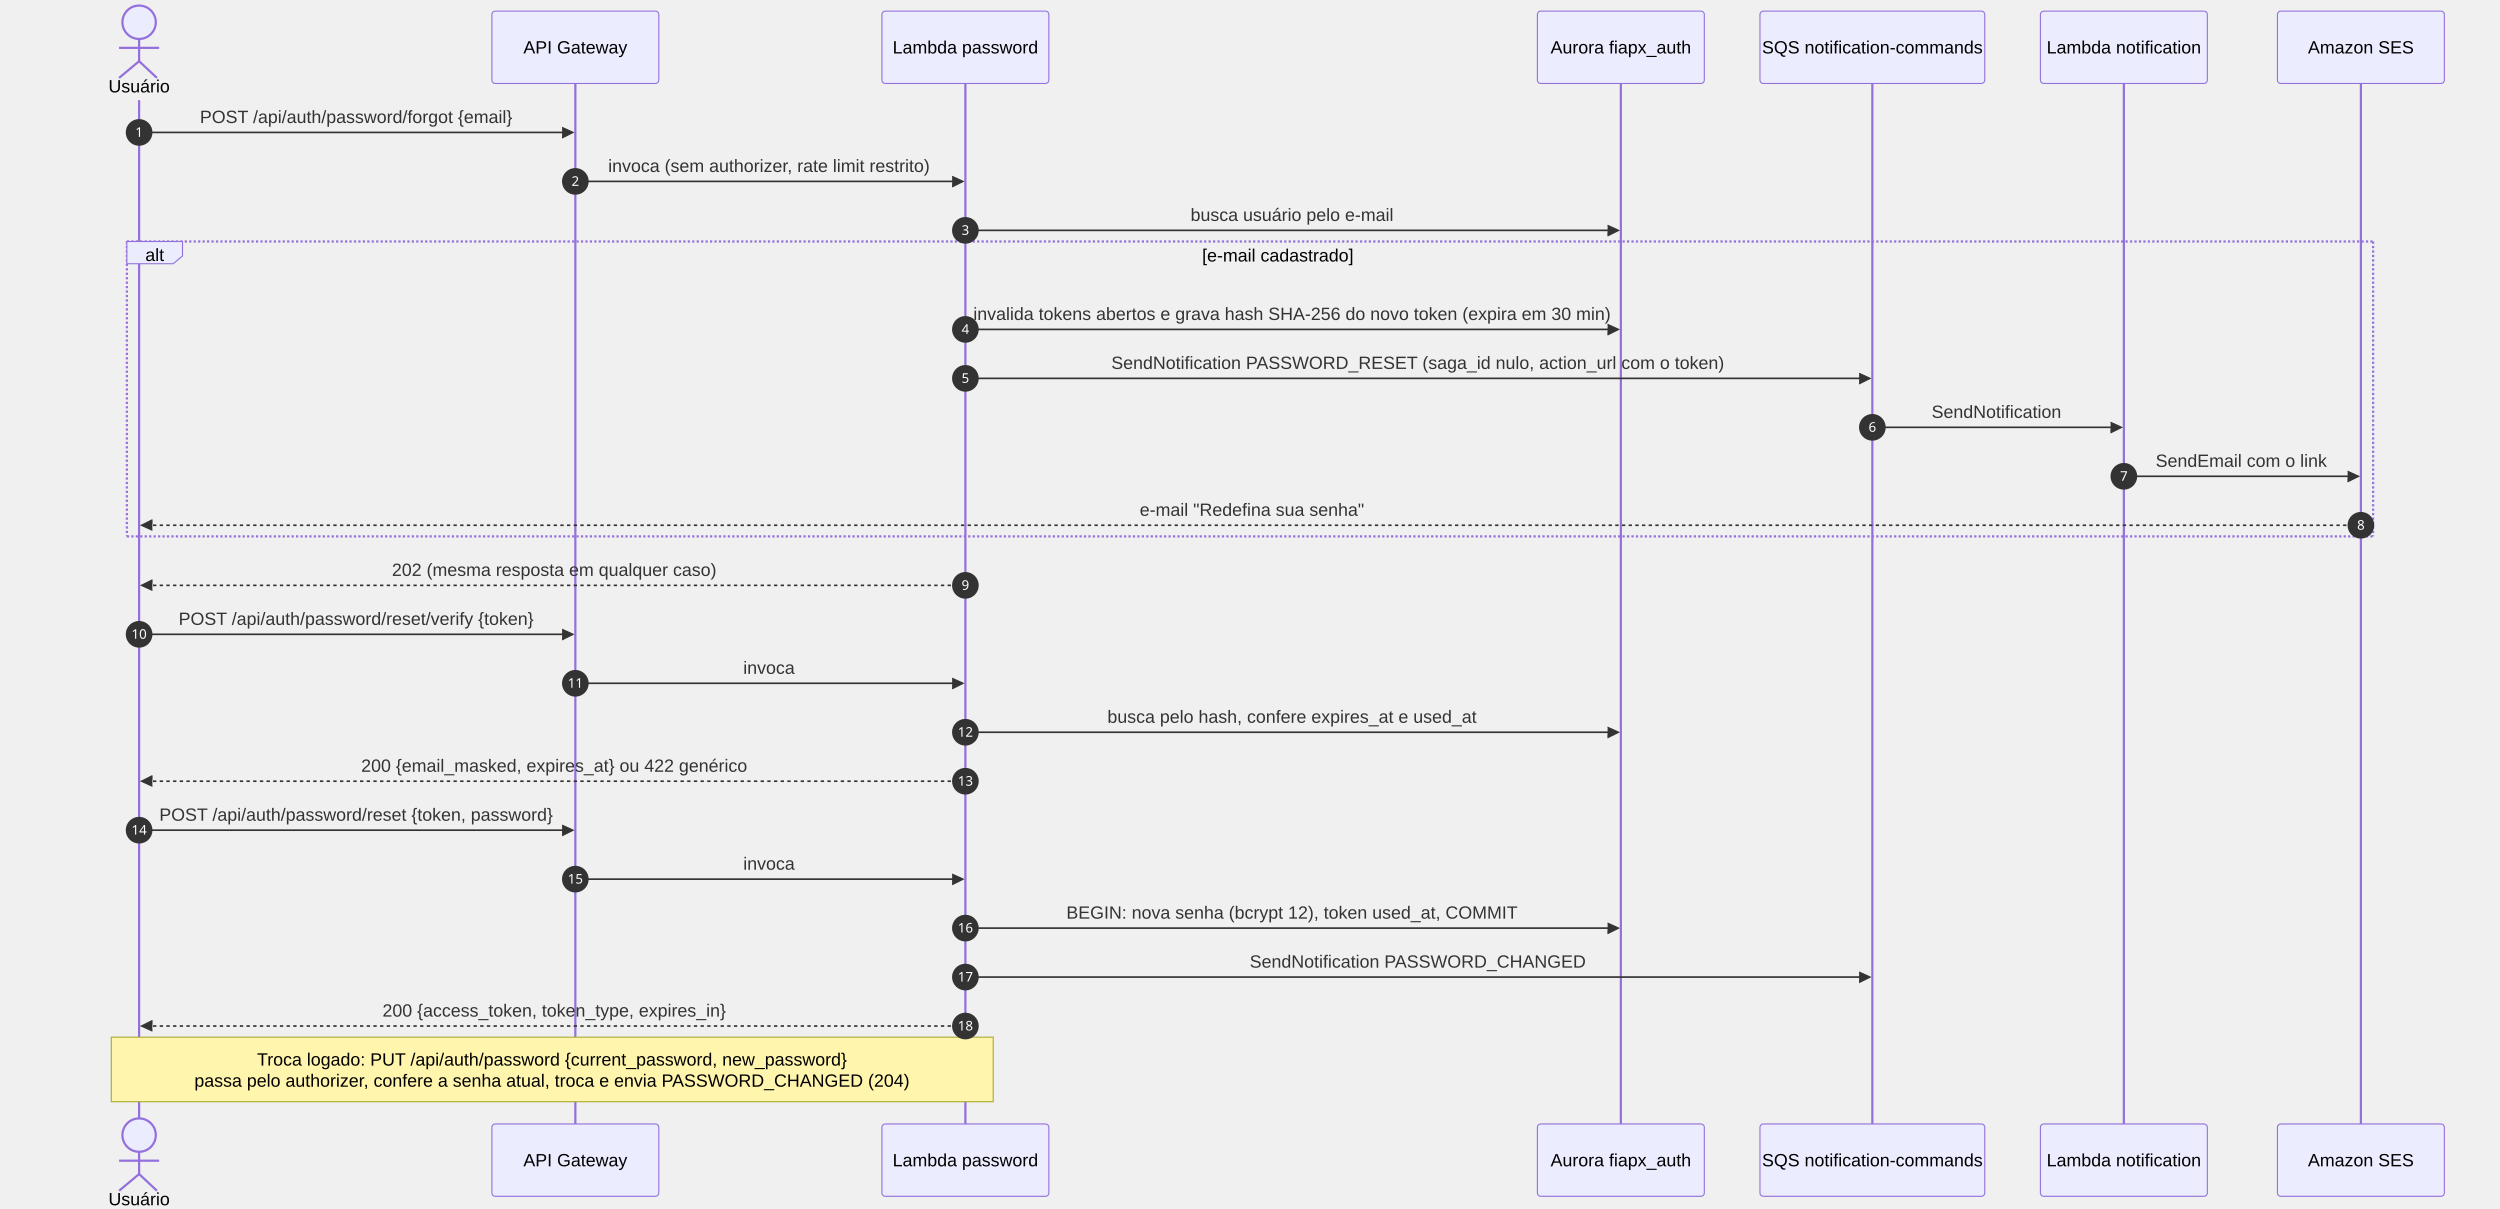
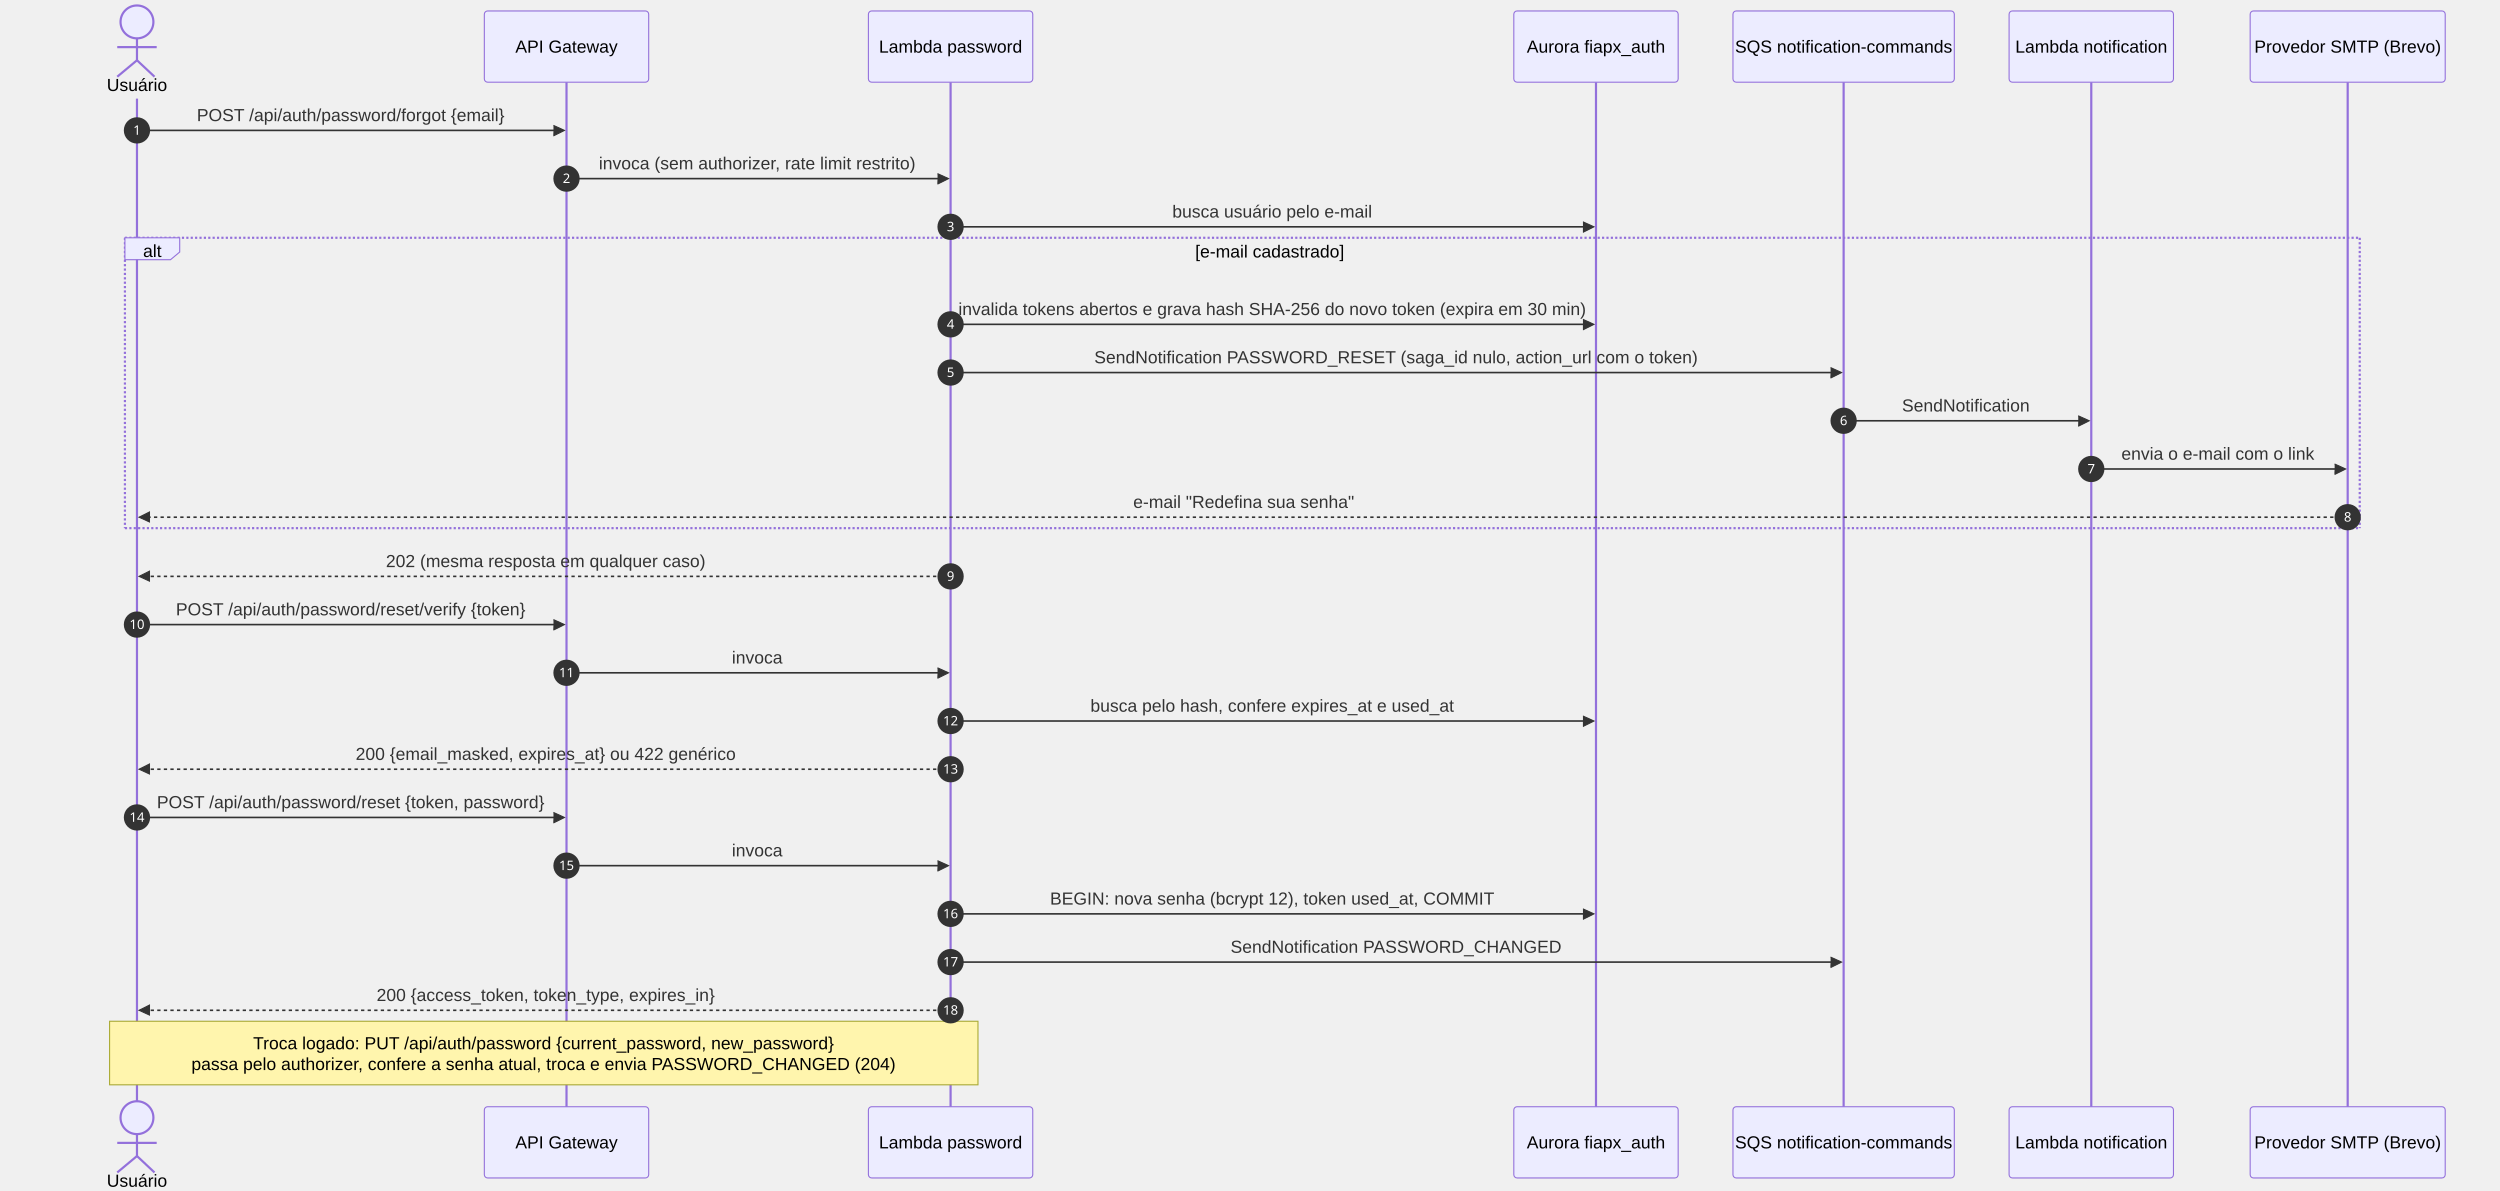
- <svg xmlns="http://www.w3.org/2000/svg" id="my-svg" width="100%" style="max-width: 2246.5px; background-color: white;" viewBox="-50 -10 2246.5 1086" role="graphics-document document" aria-roledescription="sequence">
-   <g>
-     <rect x="1996.5" y="1000" fill="#eaeaea" stroke="#666" width="150" height="65" name="SES" rx="3" ry="3" class="actor actor-bottom" />
-     <text x="2071.5" y="1032.5" dominant-baseline="central" alignment-baseline="central" class="actor actor-box" style="text-anchor: middle; font-size: 16px; font-weight: 400;">
-       <tspan x="2071.5" dy="0">Amazon SES</tspan>
+ <svg xmlns="http://www.w3.org/2000/svg" id="my-svg" width="100%" style="max-width: 2281.5px; background-color: white;" viewBox="-50 -10 2281.5 1086" role="graphics-document document" aria-roledescription="sequence">
+   <g>
+     <rect x="2003.5" y="1000" fill="#eaeaea" stroke="#666" width="178" height="65" name="SMTP" rx="3" ry="3" class="actor actor-bottom" />
+     <text x="2092.5" y="1032.5" dominant-baseline="central" alignment-baseline="central" class="actor actor-box" style="text-anchor: middle; font-size: 16px; font-weight: 400;">
+       <tspan x="2092.5" dy="0">Provedor SMTP (Brevo)</tspan>
    </text>
  </g>
  <g>
    <rect x="1783.5" y="1000" fill="#eaeaea" stroke="#666" width="150" height="65" name="N" rx="3" ry="3" class="actor actor-bottom" />
    <text x="1858.5" y="1032.5" dominant-baseline="central" alignment-baseline="central" class="actor actor-box" style="text-anchor: middle; font-size: 16px; font-weight: 400;">
      <tspan x="1858.5" dy="0">Lambda notification</tspan>
    </text>
  </g>
  <g>
    <rect x="1531.5" y="1000" fill="#eaeaea" stroke="#666" width="202" height="65" name="QN" rx="3" ry="3" class="actor actor-bottom" />
    <text x="1632.5" y="1032.5" dominant-baseline="central" alignment-baseline="central" class="actor actor-box" style="text-anchor: middle; font-size: 16px; font-weight: 400;">
      <tspan x="1632.5" dy="0">SQS notification-commands</tspan>
    </text>
  </g>
  <g>
    <rect x="1331.5" y="1000" fill="#eaeaea" stroke="#666" width="150" height="65" name="DB" rx="3" ry="3" class="actor actor-bottom" />
    <text x="1406.5" y="1032.5" dominant-baseline="central" alignment-baseline="central" class="actor actor-box" style="text-anchor: middle; font-size: 16px; font-weight: 400;">
      <tspan x="1406.5" dy="0">Aurora fiapx_auth</tspan>
    </text>
  </g>
  <g>
    <rect x="742.5" y="1000" fill="#eaeaea" stroke="#666" width="150" height="65" name="PW" rx="3" ry="3" class="actor actor-bottom" />
    <text x="817.5" y="1032.5" dominant-baseline="central" alignment-baseline="central" class="actor actor-box" style="text-anchor: middle; font-size: 16px; font-weight: 400;">
      <tspan x="817.5" dy="0">Lambda password</tspan>
    </text>
  </g>
  <g>
    <rect x="392" y="1000" fill="#eaeaea" stroke="#666" width="150" height="65" name="GW" rx="3" ry="3" class="actor actor-bottom" />
    <text x="467" y="1032.5" dominant-baseline="central" alignment-baseline="central" class="actor actor-box" style="text-anchor: middle; font-size: 16px; font-weight: 400;">
      <tspan x="467" dy="0">API Gateway</tspan>
    </text>
  </g>
  <g />
  <g>
-     <line id="actor6" x1="2071.5" y1="65" x2="2071.5" y2="1000" class="actor-line 200" stroke-width="0.5px" stroke="#999" name="SES" data-et="life-line" data-id="SES" />
-     <g id="root-6" data-et="participant" data-type="participant" data-id="SES">
-       <rect x="1996.5" y="0" fill="#eaeaea" stroke="#666" width="150" height="65" name="SES" rx="3" ry="3" class="actor actor-top" />
-       <text x="2071.5" y="32.5" dominant-baseline="central" alignment-baseline="central" class="actor actor-box" style="text-anchor: middle; font-size: 16px; font-weight: 400;">
-         <tspan x="2071.5" dy="0">Amazon SES</tspan>
+     <line id="actor6" x1="2092.5" y1="65" x2="2092.5" y2="1000" class="actor-line 200" stroke-width="0.5px" stroke="#999" name="SMTP" data-et="life-line" data-id="SMTP" />
+     <g id="root-6" data-et="participant" data-type="participant" data-id="SMTP">
+       <rect x="2003.5" y="0" fill="#eaeaea" stroke="#666" width="178" height="65" name="SMTP" rx="3" ry="3" class="actor actor-top" />
+       <text x="2092.5" y="32.5" dominant-baseline="central" alignment-baseline="central" class="actor actor-box" style="text-anchor: middle; font-size: 16px; font-weight: 400;">
+         <tspan x="2092.5" dy="0">Provedor SMTP (Brevo)</tspan>
      </text>
    </g>
  </g>
  <g>
    <line id="actor5" x1="1858.5" y1="65" x2="1858.5" y2="1000" class="actor-line 200" stroke-width="0.5px" stroke="#999" name="N" data-et="life-line" data-id="N" />
    <g id="root-5" data-et="participant" data-type="participant" data-id="N">
      <rect x="1783.5" y="0" fill="#eaeaea" stroke="#666" width="150" height="65" name="N" rx="3" ry="3" class="actor actor-top" />
      <text x="1858.5" y="32.5" dominant-baseline="central" alignment-baseline="central" class="actor actor-box" style="text-anchor: middle; font-size: 16px; font-weight: 400;">
        <tspan x="1858.5" dy="0">Lambda notification</tspan>
      </text>
    </g>
  </g>
  <g>
    <line id="actor4" x1="1632.5" y1="65" x2="1632.5" y2="1000" class="actor-line 200" stroke-width="0.5px" stroke="#999" name="QN" data-et="life-line" data-id="QN" />
    <g id="root-4" data-et="participant" data-type="participant" data-id="QN">
      <rect x="1531.5" y="0" fill="#eaeaea" stroke="#666" width="202" height="65" name="QN" rx="3" ry="3" class="actor actor-top" />
      <text x="1632.5" y="32.5" dominant-baseline="central" alignment-baseline="central" class="actor actor-box" style="text-anchor: middle; font-size: 16px; font-weight: 400;">
        <tspan x="1632.5" dy="0">SQS notification-commands</tspan>
      </text>
    </g>
  </g>
  <g>
    <line id="actor3" x1="1406.5" y1="65" x2="1406.5" y2="1000" class="actor-line 200" stroke-width="0.5px" stroke="#999" name="DB" data-et="life-line" data-id="DB" />
    <g id="root-3" data-et="participant" data-type="participant" data-id="DB">
      <rect x="1331.5" y="0" fill="#eaeaea" stroke="#666" width="150" height="65" name="DB" rx="3" ry="3" class="actor actor-top" />
      <text x="1406.5" y="32.5" dominant-baseline="central" alignment-baseline="central" class="actor actor-box" style="text-anchor: middle; font-size: 16px; font-weight: 400;">
        <tspan x="1406.5" dy="0">Aurora fiapx_auth</tspan>
      </text>
    </g>
  </g>
  <g>
    <line id="actor2" x1="817.5" y1="65" x2="817.5" y2="1000" class="actor-line 200" stroke-width="0.5px" stroke="#999" name="PW" data-et="life-line" data-id="PW" />
    <g id="root-2" data-et="participant" data-type="participant" data-id="PW">
      <rect x="742.5" y="0" fill="#eaeaea" stroke="#666" width="150" height="65" name="PW" rx="3" ry="3" class="actor actor-top" />
      <text x="817.5" y="32.5" dominant-baseline="central" alignment-baseline="central" class="actor actor-box" style="text-anchor: middle; font-size: 16px; font-weight: 400;">
        <tspan x="817.5" dy="0">Lambda password</tspan>
      </text>
    </g>
  </g>
  <g>
    <line id="actor1" x1="467" y1="65" x2="467" y2="1000" class="actor-line 200" stroke-width="0.5px" stroke="#999" name="GW" data-et="life-line" data-id="GW" />
    <g id="root-1" data-et="participant" data-type="participant" data-id="GW">
      <rect x="392" y="0" fill="#eaeaea" stroke="#666" width="150" height="65" name="GW" rx="3" ry="3" class="actor actor-top" />
      <text x="467" y="32.5" dominant-baseline="central" alignment-baseline="central" class="actor actor-box" style="text-anchor: middle; font-size: 16px; font-weight: 400;">
        <tspan x="467" dy="0">API Gateway</tspan>
      </text>
    </g>
  </g>
  <g>
    <line id="actor0" x1="75" y1="80" x2="75" y2="1000" class="actor-line 200" stroke-width="0.5px" stroke="#999" name="U" data-et="life-line" data-id="U" />
  </g>
  <style>#my-svg{font-family:"trebuchet ms",verdana,arial,sans-serif;font-size:16px;fill:#333;}@keyframes edge-animation-frame{from{stroke-dashoffset:0;}}@keyframes dash{to{stroke-dashoffset:0;}}#my-svg .edge-animation-slow{stroke-dasharray:9,5!important;stroke-dashoffset:900;animation:dash 50s linear infinite;stroke-linecap:round;}#my-svg .edge-animation-fast{stroke-dasharray:9,5!important;stroke-dashoffset:900;animation:dash 20s linear infinite;stroke-linecap:round;}#my-svg .error-icon{fill:#552222;}#my-svg .error-text{fill:#552222;stroke:#552222;}#my-svg .edge-thickness-normal{stroke-width:1px;}#my-svg .edge-thickness-thick{stroke-width:3.5px;}#my-svg .edge-pattern-solid{stroke-dasharray:0;}#my-svg .edge-thickness-invisible{stroke-width:0;fill:none;}#my-svg .edge-pattern-dashed{stroke-dasharray:3;}#my-svg .edge-pattern-dotted{stroke-dasharray:2;}#my-svg .marker{fill:#333333;stroke:#333333;}#my-svg .marker.cross{stroke:#333333;}#my-svg svg{font-family:"trebuchet ms",verdana,arial,sans-serif;font-size:16px;}#my-svg p{margin:0;}#my-svg .actor{stroke:#9370DB;fill:#ECECFF;stroke-width:1;}#my-svg rect.actor.outer-path[data-look="neo"]{filter:drop-shadow(1px 2px 2px rgba(185, 185, 185, 1));}#my-svg rect.note[data-look="neo"]{stroke:#aaaa33;fill:#fff5ad;filter:drop-shadow(1px 2px 2px rgba(185, 185, 185, 1));}#my-svg text.actor&gt;tspan{fill:black;stroke:none;}#my-svg .actor-line{stroke:#9370DB;}#my-svg .innerArc{stroke-width:1.5;stroke-dasharray:none;}#my-svg .messageLine0{stroke-width:1.5;stroke-dasharray:none;stroke:#333;}#my-svg .messageLine1{stroke-width:1.5;stroke-dasharray:2,2;stroke:#333;}#my-svg [id$="-arrowhead"] path{fill:#333;stroke:#333;}#my-svg .sequenceNumber{fill:white;}#my-svg [id$="-sequencenumber"]{fill:#333;}#my-svg [id$="-crosshead"] path{fill:#333;stroke:#333;}#my-svg .messageText{fill:#333;stroke:none;}#my-svg .labelBox{stroke:#9370DB;fill:#ECECFF;filter:none;}#my-svg .labelText,#my-svg .labelText&gt;tspan{fill:black;stroke:none;}#my-svg .loopText,#my-svg .loopText&gt;tspan{fill:black;stroke:none;}#my-svg .sectionTitle,#my-svg .sectionTitle&gt;tspan{fill:black;stroke:none;}#my-svg .loopLine{stroke-width:2px;stroke-dasharray:2,2;stroke:#9370DB;fill:#9370DB;}#my-svg .note{stroke:#aaaa33;fill:#fff5ad;}#my-svg .noteText,#my-svg .noteText&gt;tspan{fill:black;stroke:none;font-weight:normal;}#my-svg .activation0{fill:#f4f4f4;stroke:#666;}#my-svg .activation1{fill:#f4f4f4;stroke:#666;}#my-svg .activation2{fill:#f4f4f4;stroke:#666;}#my-svg .actorPopupMenu{position:absolute;}#my-svg .actorPopupMenuPanel{position:absolute;fill:#ECECFF;box-shadow:0px 8px 16px 0px rgba(0,0,0,0.2);filter:drop-shadow(3px 5px 2px rgb(0 0 0 / 0.4));}#my-svg .actor-man circle,#my-svg line{fill:#ECECFF;stroke-width:2px;}#my-svg g rect.rect{filter:drop-shadow(1px 2px 2px rgba(185, 185, 185, 1));stroke:#9370DB;}#my-svg .node .neo-node{stroke:#9370DB;}#my-svg [data-look="neo"].node rect,#my-svg [data-look="neo"].cluster rect,#my-svg [data-look="neo"].node polygon{stroke:#9370DB;filter:drop-shadow(1px 2px 2px rgba(185, 185, 185, 1));}#my-svg [data-look="neo"].swimlane.cluster rect{filter:none;}#my-svg [data-look="neo"].node path{stroke:#9370DB;stroke-width:1px;}#my-svg [data-look="neo"].node .outer-path{filter:drop-shadow(1px 2px 2px rgba(185, 185, 185, 1));}#my-svg [data-look="neo"].node .neo-line path{stroke:#9370DB;filter:none;}#my-svg [data-look="neo"].node circle{stroke:#9370DB;filter:drop-shadow(1px 2px 2px rgba(185, 185, 185, 1));}#my-svg [data-look="neo"].node circle .state-start{fill:#000000;}#my-svg [data-look="neo"].icon-shape .icon{fill:#9370DB;filter:drop-shadow(1px 2px 2px rgba(185, 185, 185, 1));}#my-svg [data-look="neo"].icon-shape .icon-neo path{stroke:#9370DB;filter:drop-shadow(1px 2px 2px rgba(185, 185, 185, 1));}#my-svg :root{--mermaid-font-family:"trebuchet ms",verdana,arial,sans-serif;}</style>
  <g />
  <defs>
    <symbol id="my-svg-computer" width="24" height="24">
      <path transform="scale(.5)" d="M2 2v13h20v-13h-20zm18 11h-16v-9h16v9zm-10.228 6l.466-1h3.524l.467 1h-4.457zm14.228 3h-24l2-6h2.104l-1.33 4h18.45l-1.297-4h2.073l2 6zm-5-10h-14v-7h14v7z" />
    </symbol>
  </defs>
  <defs>
    <symbol id="my-svg-database" fill-rule="evenodd" clip-rule="evenodd">
      <path transform="scale(.5)" d="M12.258.001l.256.004.255.005.253.008.251.01.249.012.247.015.246.016.242.019.241.02.239.023.236.024.233.027.231.028.229.031.225.032.223.034.22.036.217.038.214.04.211.041.208.043.205.045.201.046.198.048.194.05.191.051.187.053.183.054.18.056.175.057.172.059.168.06.163.061.16.063.155.064.15.066.074.033.073.033.071.034.07.034.069.035.068.035.067.035.066.035.064.036.064.036.062.036.06.036.06.037.058.037.058.037.055.038.055.038.053.038.052.038.051.039.05.039.048.039.047.039.045.04.044.04.043.04.041.04.04.041.039.041.037.041.036.041.034.041.033.042.032.042.03.042.029.042.027.042.026.043.024.043.023.043.021.043.02.043.018.044.017.043.015.044.013.044.012.044.011.045.009.044.007.045.006.045.004.045.002.045.001.045v17l-.001.045-.002.045-.004.045-.006.045-.007.045-.009.044-.011.045-.012.044-.013.044-.015.044-.017.043-.018.044-.02.043-.021.043-.023.043-.024.043-.026.043-.027.042-.029.042-.03.042-.032.042-.033.042-.034.041-.036.041-.037.041-.039.041-.04.041-.041.04-.043.04-.044.04-.045.04-.047.039-.048.039-.05.039-.051.039-.052.038-.053.038-.055.038-.055.038-.058.037-.058.037-.06.037-.06.036-.062.036-.064.036-.064.036-.066.035-.067.035-.068.035-.069.035-.07.034-.071.034-.073.033-.074.033-.15.066-.155.064-.16.063-.163.061-.168.06-.172.059-.175.057-.18.056-.183.054-.187.053-.191.051-.194.05-.198.048-.201.046-.205.045-.208.043-.211.041-.214.04-.217.038-.22.036-.223.034-.225.032-.229.031-.231.028-.233.027-.236.024-.239.023-.241.02-.242.019-.246.016-.247.015-.249.012-.251.01-.253.008-.255.005-.256.004-.258.001-.258-.001-.256-.004-.255-.005-.253-.008-.251-.01-.249-.012-.247-.015-.245-.016-.243-.019-.241-.02-.238-.023-.236-.024-.234-.027-.231-.028-.228-.031-.226-.032-.223-.034-.22-.036-.217-.038-.214-.04-.211-.041-.208-.043-.204-.045-.201-.046-.198-.048-.195-.05-.19-.051-.187-.053-.184-.054-.179-.056-.176-.057-.172-.059-.167-.06-.164-.061-.159-.063-.155-.064-.151-.066-.074-.033-.072-.033-.072-.034-.07-.034-.069-.035-.068-.035-.067-.035-.066-.035-.064-.036-.063-.036-.062-.036-.061-.036-.06-.037-.058-.037-.057-.037-.056-.038-.055-.038-.053-.038-.052-.038-.051-.039-.049-.039-.049-.039-.046-.039-.046-.04-.044-.04-.043-.04-.041-.04-.04-.041-.039-.041-.037-.041-.036-.041-.034-.041-.033-.042-.032-.042-.03-.042-.029-.042-.027-.042-.026-.043-.024-.043-.023-.043-.021-.043-.02-.043-.018-.044-.017-.043-.015-.044-.013-.044-.012-.044-.011-.045-.009-.044-.007-.045-.006-.045-.004-.045-.002-.045-.001-.045v-17l.001-.045.002-.045.004-.045.006-.045.007-.045.009-.044.011-.045.012-.044.013-.044.015-.044.017-.043.018-.044.02-.043.021-.043.023-.043.024-.043.026-.043.027-.042.029-.042.03-.042.032-.042.033-.042.034-.041.036-.041.037-.041.039-.041.04-.041.041-.04.043-.04.044-.04.046-.04.046-.039.049-.039.049-.039.051-.039.052-.038.053-.038.055-.038.056-.038.057-.037.058-.037.06-.037.061-.036.062-.036.063-.036.064-.036.066-.035.067-.035.068-.035.069-.035.07-.034.072-.034.072-.033.074-.033.151-.066.155-.064.159-.063.164-.061.167-.06.172-.059.176-.057.179-.056.184-.054.187-.053.19-.051.195-.05.198-.048.201-.046.204-.045.208-.043.211-.041.214-.04.217-.038.22-.036.223-.034.226-.032.228-.031.231-.028.234-.027.236-.024.238-.023.241-.02.243-.019.245-.016.247-.015.249-.012.251-.01.253-.008.255-.005.256-.004.258-.001.258.001zm-9.258 20.499v.01l.001.021.003.021.004.022.005.021.006.022.007.022.009.023.01.022.011.023.012.023.013.023.015.023.016.024.017.023.018.024.019.024.021.024.022.025.023.024.024.025.052.049.056.05.061.051.066.051.07.051.075.051.079.052.084.052.088.052.092.052.097.052.102.051.105.052.11.052.114.051.119.051.123.051.127.05.131.05.135.05.139.048.144.049.147.047.152.047.155.047.16.045.163.045.167.043.171.043.176.041.178.041.183.039.187.039.19.037.194.035.197.035.202.033.204.031.209.03.212.029.216.027.219.025.222.024.226.021.23.02.233.018.236.016.24.015.243.012.246.01.249.008.253.005.256.004.259.001.26-.001.257-.004.254-.005.25-.008.247-.011.244-.012.241-.014.237-.016.233-.018.231-.021.226-.021.224-.024.22-.026.216-.027.212-.028.21-.031.205-.031.202-.034.198-.034.194-.036.191-.037.187-.039.183-.04.179-.04.175-.042.172-.043.168-.044.163-.045.16-.046.155-.046.152-.047.148-.048.143-.049.139-.049.136-.05.131-.05.126-.05.123-.051.118-.052.114-.051.11-.052.106-.052.101-.052.096-.052.092-.052.088-.053.083-.051.079-.052.074-.052.07-.051.065-.051.06-.051.056-.05.051-.05.023-.024.023-.025.021-.024.02-.024.019-.024.018-.024.017-.024.015-.023.014-.024.013-.023.012-.023.01-.023.01-.022.008-.022.006-.022.006-.022.004-.022.004-.021.001-.021.001-.021v-4.127l-.077.055-.08.053-.083.054-.085.053-.087.052-.09.052-.093.051-.095.05-.097.05-.1.049-.102.049-.105.048-.106.047-.109.047-.111.046-.114.045-.115.045-.118.044-.12.043-.122.042-.124.042-.126.041-.128.04-.13.04-.132.038-.134.038-.135.037-.138.037-.139.035-.142.035-.143.034-.144.033-.147.032-.148.031-.15.03-.151.03-.153.029-.154.027-.156.027-.158.026-.159.025-.161.024-.162.023-.163.022-.165.021-.166.02-.167.019-.169.018-.169.017-.171.016-.173.015-.173.014-.175.013-.175.012-.177.011-.178.01-.179.008-.179.008-.181.006-.182.005-.182.004-.184.003-.184.002h-.37l-.184-.002-.184-.003-.182-.004-.182-.005-.181-.006-.179-.008-.179-.008-.178-.01-.176-.011-.176-.012-.175-.013-.173-.014-.172-.015-.171-.016-.17-.017-.169-.018-.167-.019-.166-.02-.165-.021-.163-.022-.162-.023-.161-.024-.159-.025-.157-.026-.156-.027-.155-.027-.153-.029-.151-.03-.15-.03-.148-.031-.146-.032-.145-.033-.143-.034-.141-.035-.14-.035-.137-.037-.136-.037-.134-.038-.132-.038-.13-.04-.128-.04-.126-.041-.124-.042-.122-.042-.12-.044-.117-.043-.116-.045-.113-.045-.112-.046-.109-.047-.106-.047-.105-.048-.102-.049-.1-.049-.097-.05-.095-.05-.093-.052-.09-.051-.087-.052-.085-.053-.083-.054-.08-.054-.077-.054v4.127zm0-5.654v.011l.001.021.003.021.004.021.005.022.006.022.007.022.009.022.01.022.011.023.012.023.013.023.015.024.016.023.017.024.018.024.019.024.021.024.022.024.023.025.024.024.052.05.056.05.061.05.066.051.07.051.075.052.079.051.084.052.088.052.092.052.097.052.102.052.105.052.11.051.114.051.119.052.123.05.127.051.131.05.135.049.139.049.144.048.147.048.152.047.155.046.16.045.163.045.167.044.171.042.176.042.178.04.183.04.187.038.19.037.194.036.197.034.202.033.204.032.209.03.212.028.216.027.219.025.222.024.226.022.23.02.233.018.236.016.24.014.243.012.246.01.249.008.253.006.256.003.259.001.26-.001.257-.003.254-.006.25-.008.247-.01.244-.012.241-.015.237-.016.233-.018.231-.02.226-.022.224-.024.22-.025.216-.027.212-.029.21-.03.205-.032.202-.033.198-.035.194-.036.191-.037.187-.039.183-.039.179-.041.175-.042.172-.043.168-.044.163-.045.16-.045.155-.047.152-.047.148-.048.143-.048.139-.05.136-.049.131-.05.126-.051.123-.051.118-.051.114-.052.11-.052.106-.052.101-.052.096-.052.092-.052.088-.052.083-.052.079-.052.074-.051.07-.052.065-.051.06-.05.056-.051.051-.049.023-.025.023-.024.021-.025.02-.024.019-.024.018-.024.017-.024.015-.023.014-.023.013-.024.012-.022.01-.023.01-.023.008-.022.006-.022.006-.022.004-.021.004-.022.001-.021.001-.021v-4.139l-.077.054-.08.054-.083.054-.085.052-.087.053-.09.051-.093.051-.095.051-.097.05-.1.049-.102.049-.105.048-.106.047-.109.047-.111.046-.114.045-.115.044-.118.044-.12.044-.122.042-.124.042-.126.041-.128.04-.13.039-.132.039-.134.038-.135.037-.138.036-.139.036-.142.035-.143.033-.144.033-.147.033-.148.031-.15.03-.151.03-.153.028-.154.028-.156.027-.158.026-.159.025-.161.024-.162.023-.163.022-.165.021-.166.02-.167.019-.169.018-.169.017-.171.016-.173.015-.173.014-.175.013-.175.012-.177.011-.178.009-.179.009-.179.007-.181.007-.182.005-.182.004-.184.003-.184.002h-.37l-.184-.002-.184-.003-.182-.004-.182-.005-.181-.007-.179-.007-.179-.009-.178-.009-.176-.011-.176-.012-.175-.013-.173-.014-.172-.015-.171-.016-.17-.017-.169-.018-.167-.019-.166-.02-.165-.021-.163-.022-.162-.023-.161-.024-.159-.025-.157-.026-.156-.027-.155-.028-.153-.028-.151-.03-.15-.03-.148-.031-.146-.033-.145-.033-.143-.033-.141-.035-.14-.036-.137-.036-.136-.037-.134-.038-.132-.039-.13-.039-.128-.04-.126-.041-.124-.042-.122-.043-.12-.043-.117-.044-.116-.044-.113-.046-.112-.046-.109-.046-.106-.047-.105-.048-.102-.049-.1-.049-.097-.05-.095-.051-.093-.051-.09-.051-.087-.053-.085-.052-.083-.054-.08-.054-.077-.054v4.139zm0-5.666v.011l.001.02.003.022.004.021.005.022.006.021.007.022.009.023.01.022.011.023.012.023.013.023.015.023.016.024.017.024.018.023.019.024.021.025.022.024.023.024.024.025.052.05.056.05.061.05.066.051.07.051.075.052.079.051.084.052.088.052.092.052.097.052.102.052.105.051.11.052.114.051.119.051.123.051.127.05.131.05.135.05.139.049.144.048.147.048.152.047.155.046.16.045.163.045.167.043.171.043.176.042.178.04.183.04.187.038.19.037.194.036.197.034.202.033.204.032.209.03.212.028.216.027.219.025.222.024.226.021.23.02.233.018.236.017.24.014.243.012.246.01.249.008.253.006.256.003.259.001.26-.001.257-.003.254-.006.25-.008.247-.01.244-.013.241-.014.237-.016.233-.018.231-.02.226-.022.224-.024.22-.025.216-.027.212-.029.21-.03.205-.032.202-.033.198-.035.194-.036.191-.037.187-.039.183-.039.179-.041.175-.042.172-.043.168-.044.163-.045.16-.045.155-.047.152-.047.148-.048.143-.049.139-.049.136-.049.131-.051.126-.05.123-.051.118-.052.114-.051.11-.052.106-.052.101-.052.096-.052.092-.052.088-.052.083-.052.079-.052.074-.052.07-.051.065-.051.06-.051.056-.05.051-.049.023-.025.023-.025.021-.024.02-.024.019-.024.018-.024.017-.024.015-.023.014-.024.013-.023.012-.023.01-.022.01-.023.008-.022.006-.022.006-.022.004-.022.004-.021.001-.021.001-.021v-4.153l-.077.054-.08.054-.083.053-.085.053-.087.053-.09.051-.093.051-.095.051-.097.05-.1.049-.102.048-.105.048-.106.048-.109.046-.111.046-.114.046-.115.044-.118.044-.12.043-.122.043-.124.042-.126.041-.128.04-.13.039-.132.039-.134.038-.135.037-.138.036-.139.036-.142.034-.143.034-.144.033-.147.032-.148.032-.15.03-.151.03-.153.028-.154.028-.156.027-.158.026-.159.024-.161.024-.162.023-.163.023-.165.021-.166.02-.167.019-.169.018-.169.017-.171.016-.173.015-.173.014-.175.013-.175.012-.177.01-.178.01-.179.009-.179.007-.181.006-.182.006-.182.004-.184.003-.184.001-.185.001-.185-.001-.184-.001-.184-.003-.182-.004-.182-.006-.181-.006-.179-.007-.179-.009-.178-.01-.176-.01-.176-.012-.175-.013-.173-.014-.172-.015-.171-.016-.17-.017-.169-.018-.167-.019-.166-.02-.165-.021-.163-.023-.162-.023-.161-.024-.159-.024-.157-.026-.156-.027-.155-.028-.153-.028-.151-.03-.15-.03-.148-.032-.146-.032-.145-.033-.143-.034-.141-.034-.14-.036-.137-.036-.136-.037-.134-.038-.132-.039-.13-.039-.128-.041-.126-.041-.124-.041-.122-.043-.12-.043-.117-.044-.116-.044-.113-.046-.112-.046-.109-.046-.106-.048-.105-.048-.102-.048-.1-.05-.097-.049-.095-.051-.093-.051-.09-.052-.087-.052-.085-.053-.083-.053-.08-.054-.077-.054v4.153zm8.74-8.179l-.257.004-.254.005-.25.008-.247.011-.244.012-.241.014-.237.016-.233.018-.231.021-.226.022-.224.023-.22.026-.216.027-.212.028-.21.031-.205.032-.202.033-.198.034-.194.036-.191.038-.187.038-.183.04-.179.041-.175.042-.172.043-.168.043-.163.045-.16.046-.155.046-.152.048-.148.048-.143.048-.139.049-.136.05-.131.05-.126.051-.123.051-.118.051-.114.052-.11.052-.106.052-.101.052-.096.052-.092.052-.088.052-.083.052-.079.052-.074.051-.07.052-.065.051-.06.05-.056.05-.051.05-.023.025-.023.024-.021.024-.02.025-.019.024-.018.024-.017.023-.015.024-.014.023-.013.023-.012.023-.01.023-.01.022-.008.022-.006.023-.006.021-.004.022-.004.021-.001.021-.001.021.001.021.001.021.004.021.004.022.006.021.006.023.008.022.01.022.01.023.012.023.013.023.014.023.015.024.017.023.018.024.019.024.02.025.021.024.023.024.023.025.051.05.056.05.06.05.065.051.07.052.074.051.079.052.083.052.088.052.092.052.096.052.101.052.106.052.11.052.114.052.118.051.123.051.126.051.131.05.136.05.139.049.143.048.148.048.152.048.155.046.16.046.163.045.168.043.172.043.175.042.179.041.183.04.187.038.191.038.194.036.198.034.202.033.205.032.21.031.212.028.216.027.22.026.224.023.226.022.231.021.233.018.237.016.241.014.244.012.247.011.25.008.254.005.257.004.26.001.26-.001.257-.004.254-.005.25-.008.247-.011.244-.012.241-.014.237-.016.233-.018.231-.021.226-.022.224-.023.22-.026.216-.027.212-.028.21-.031.205-.032.202-.033.198-.034.194-.036.191-.038.187-.038.183-.04.179-.041.175-.042.172-.043.168-.043.163-.045.16-.046.155-.046.152-.048.148-.048.143-.048.139-.049.136-.05.131-.05.126-.051.123-.051.118-.051.114-.052.11-.052.106-.052.101-.052.096-.052.092-.052.088-.052.083-.052.079-.052.074-.051.07-.052.065-.051.06-.05.056-.05.051-.05.023-.025.023-.024.021-.024.02-.025.019-.024.018-.024.017-.023.015-.024.014-.023.013-.023.012-.023.01-.023.01-.022.008-.022.006-.023.006-.021.004-.022.004-.021.001-.021.001-.021-.001-.021-.001-.021-.004-.021-.004-.022-.006-.021-.006-.023-.008-.022-.01-.022-.01-.023-.012-.023-.013-.023-.014-.023-.015-.024-.017-.023-.018-.024-.019-.024-.02-.025-.021-.024-.023-.024-.023-.025-.051-.05-.056-.05-.06-.05-.065-.051-.07-.052-.074-.051-.079-.052-.083-.052-.088-.052-.092-.052-.096-.052-.101-.052-.106-.052-.11-.052-.114-.052-.118-.051-.123-.051-.126-.051-.131-.05-.136-.05-.139-.049-.143-.048-.148-.048-.152-.048-.155-.046-.16-.046-.163-.045-.168-.043-.172-.043-.175-.042-.179-.041-.183-.04-.187-.038-.191-.038-.194-.036-.198-.034-.202-.033-.205-.032-.21-.031-.212-.028-.216-.027-.22-.026-.224-.023-.226-.022-.231-.021-.233-.018-.237-.016-.241-.014-.244-.012-.247-.011-.25-.008-.254-.005-.257-.004-.26-.001-.26.001z" />
    </symbol>
  </defs>
  <defs>
    <symbol id="my-svg-clock" width="24" height="24">
      <path transform="scale(.5)" d="M12 2c5.514 0 10 4.486 10 10s-4.486 10-10 10-10-4.486-10-10 4.486-10 10-10zm0-2c-6.627 0-12 5.373-12 12s5.373 12 12 12 12-5.373 12-12-5.373-12-12-12zm5.848 12.459c.202.038.202.333.001.372-1.907.361-6.045 1.111-6.547 1.111-.719 0-1.301-.582-1.301-1.301 0-.512.77-5.447 1.125-7.445.034-.192.312-.181.343.014l.985 6.238 5.394 1.011z" />
    </symbol>
  </defs>
  <defs>
    <marker id="my-svg-arrowhead" refX="7.9" refY="5" markerUnits="userSpaceOnUse" markerWidth="12" markerHeight="12" orient="auto-start-reverse">
      <path d="M -1 0 L 10 5 L 0 10 z" />
    </marker>
  </defs>
  <defs>
    <marker id="my-svg-crosshead" markerWidth="15" markerHeight="8" orient="auto" refX="4" refY="4.5">
      <path fill="none" stroke="#000000" stroke-width="1pt" d="M 1,2 L 6,7 M 6,2 L 1,7" style="stroke-dasharray: 0, 0;" />
    </marker>
  </defs>
  <defs>
    <marker id="my-svg-filled-head" refX="15.5" refY="7" markerWidth="20" markerHeight="28" orient="auto">
      <path d="M 18,7 L9,13 L14,7 L9,1 Z" />
    </marker>
  </defs>
  <defs>
    <marker id="my-svg-sequencenumber" refX="15" refY="15" markerWidth="60" markerHeight="40" orient="auto">
      <circle cx="15" cy="15" r="6" />
    </marker>
  </defs>
  <defs>
    <marker id="my-svg-solidTopArrowHead" refX="7.9" refY="7.25" markerUnits="userSpaceOnUse" markerWidth="12" markerHeight="12" orient="auto-start-reverse">
      <path d="M 0 0 L 10 8 L 0 8 z" />
    </marker>
  </defs>
  <defs>
    <marker id="my-svg-solidBottomArrowHead" refX="7.9" refY="0.75" markerUnits="userSpaceOnUse" markerWidth="12" markerHeight="12" orient="auto-start-reverse">
      <path d="M 0 0 L 10 0 L 0 8 z" />
    </marker>
  </defs>
  <defs>
    <marker id="my-svg-stickTopArrowHead" refX="7.5" refY="7" markerUnits="userSpaceOnUse" markerWidth="12" markerHeight="12" orient="auto-start-reverse">
      <path d="M 0 0 L 7 7" stroke="black" stroke-width="1.5" fill="none" />
    </marker>
  </defs>
  <defs>
    <marker id="my-svg-stickBottomArrowHead" refX="7.5" refY="0" markerUnits="userSpaceOnUse" markerWidth="12" markerHeight="12" orient="auto-start-reverse">
      <path d="M 0 7 L 7 0" stroke="black" stroke-width="1.5" fill="none" />
    </marker>
  </defs>
  <g data-et="control-structure" data-id="i10">
-     <line x1="64" y1="207" x2="2082.5" y2="207" class="loopLine" />
-     <line x1="2082.5" y1="207" x2="2082.5" y2="472" class="loopLine" />
-     <line x1="64" y1="472" x2="2082.5" y2="472" class="loopLine" />
+     <line x1="64" y1="207" x2="2103.5" y2="207" class="loopLine" />
+     <line x1="2103.5" y1="207" x2="2103.5" y2="472" class="loopLine" />
+     <line x1="64" y1="472" x2="2103.5" y2="472" class="loopLine" />
    <line x1="64" y1="207" x2="64" y2="472" class="loopLine" />
    <polygon points="64,207 114,207 114,220 105.6,227 64,227" class="labelBox" />
    <text x="89" y="220" text-anchor="middle" dominant-baseline="middle" alignment-baseline="middle" class="labelText" style="font-size: 16px; font-weight: 400;">alt</text>
-     <text x="1098.25" y="225" text-anchor="middle" class="loopText" style="font-size: 16px; font-weight: 400;">
-       <tspan x="1098.25">[e-mail cadastrado]</tspan>
+     <text x="1108.75" y="225" text-anchor="middle" class="loopText" style="font-size: 16px; font-weight: 400;">
+       <tspan x="1108.75">[e-mail cadastrado]</tspan>
    </text>
  </g>
  <g data-et="note" data-id="i21">
    <rect x="50" y="922" fill="#EDF2AE" stroke="#666" width="792.5" height="58" class="note" />
    <text x="446" y="927" text-anchor="middle" dominant-baseline="middle" alignment-baseline="middle" class="noteText" dy="1em" style="font-size: 16px; font-weight: 400;">
      <tspan x="446">Troca logado: PUT /api/auth/password {current_password, new_password}</tspan>
    </text>
    <text x="446" y="946" text-anchor="middle" dominant-baseline="middle" alignment-baseline="middle" class="noteText" dy="1em" style="font-size: 16px; font-weight: 400;">
      <tspan x="446">passa pelo authorizer, confere a senha atual, troca e envia PASSWORD_CHANGED (204)</tspan>
    </text>
  </g>
  <g class="actor-man actor-top" name="U" data-et="participant" data-type="actor" data-id="U" style="stroke: rgb(147, 112, 219);">
    <line id="actor-man-torso0" x1="75" y1="25" x2="75" y2="45" />
    <line id="actor-man-arms0" x1="57" y1="33" x2="93" y2="33" />
    <line x1="57" y1="60" x2="75" y2="45" />
    <line x1="75" y1="45" x2="91" y2="60" />
    <circle cx="75" cy="10" r="15" width="150" height="65" />
    <text x="75" y="67.5" dominant-baseline="central" alignment-baseline="central" class="actor actor-man" style="text-anchor: middle; font-size: 16px; font-weight: 400;">
      <tspan x="75" dy="0">Usuário</tspan>
    </text>
  </g>
  <text x="270" y="80" text-anchor="middle" dominant-baseline="middle" alignment-baseline="middle" class="messageText" dy="1em" style="font-size: 16px; font-weight: 400;">POST /api/auth/password/forgot {email}</text>
  <line x1="82" y1="109" x2="463" y2="109" class="messageLine0" data-et="message" data-id="i1" data-from="U" data-to="GW" stroke-width="2" stroke="none" marker-end="url(#my-svg-arrowhead)" style="fill: none;" />
  <line x1="75" y1="109" x2="75" y2="109" stroke-width="0" marker-start="url(#my-svg-sequencenumber)" />
  <text x="75" y="113" font-family="sans-serif" font-size="12px" text-anchor="middle" class="sequenceNumber">1</text>
  <text x="641" y="124" text-anchor="middle" dominant-baseline="middle" alignment-baseline="middle" class="messageText" dy="1em" style="font-size: 16px; font-weight: 400;">invoca (sem authorizer, rate limit restrito)</text>
  <line x1="474" y1="153" x2="813.5" y2="153" class="messageLine0" data-et="message" data-id="i2" data-from="GW" data-to="PW" stroke-width="2" stroke="none" marker-end="url(#my-svg-arrowhead)" style="fill: none;" />
  <line x1="467" y1="153" x2="467" y2="153" stroke-width="0" marker-start="url(#my-svg-sequencenumber)" />
  <text x="467" y="157" font-family="sans-serif" font-size="12px" text-anchor="middle" class="sequenceNumber">2</text>
  <text x="1111" y="168" text-anchor="middle" dominant-baseline="middle" alignment-baseline="middle" class="messageText" dy="1em" style="font-size: 16px; font-weight: 400;">busca usuário pelo e-mail</text>
  <line x1="824.5" y1="197" x2="1402.5" y2="197" class="messageLine0" data-et="message" data-id="i3" data-from="PW" data-to="DB" stroke-width="2" stroke="none" marker-end="url(#my-svg-arrowhead)" style="fill: none;" />
  <line x1="817.5" y1="197" x2="817.5" y2="197" stroke-width="0" marker-start="url(#my-svg-sequencenumber)" />
  <text x="817.5" y="201" font-family="sans-serif" font-size="12px" text-anchor="middle" class="sequenceNumber">3</text>
  <text x="1111" y="257" text-anchor="middle" dominant-baseline="middle" alignment-baseline="middle" class="messageText" dy="1em" style="font-size: 16px; font-weight: 400;">invalida tokens abertos e grava hash SHA-256 do novo token (expira em 30 min)</text>
  <line x1="824.5" y1="286" x2="1402.5" y2="286" class="messageLine0" data-et="message" data-id="i5" data-from="PW" data-to="DB" stroke-width="2" stroke="none" marker-end="url(#my-svg-arrowhead)" style="fill: none;" />
  <line x1="817.5" y1="286" x2="817.5" y2="286" stroke-width="0" marker-start="url(#my-svg-sequencenumber)" />
  <text x="817.5" y="290" font-family="sans-serif" font-size="12px" text-anchor="middle" class="sequenceNumber">4</text>
  <text x="1224" y="301" text-anchor="middle" dominant-baseline="middle" alignment-baseline="middle" class="messageText" dy="1em" style="font-size: 16px; font-weight: 400;">SendNotification PASSWORD_RESET (saga_id nulo, action_url com o token)</text>
  <line x1="824.5" y1="330" x2="1628.5" y2="330" class="messageLine0" data-et="message" data-id="i6" data-from="PW" data-to="QN" stroke-width="2" stroke="none" marker-end="url(#my-svg-arrowhead)" style="fill: none;" />
  <line x1="817.5" y1="330" x2="817.5" y2="330" stroke-width="0" marker-start="url(#my-svg-sequencenumber)" />
  <text x="817.5" y="334" font-family="sans-serif" font-size="12px" text-anchor="middle" class="sequenceNumber">5</text>
  <text x="1744" y="345" text-anchor="middle" dominant-baseline="middle" alignment-baseline="middle" class="messageText" dy="1em" style="font-size: 16px; font-weight: 400;">SendNotification</text>
  <line x1="1639.5" y1="374" x2="1854.5" y2="374" class="messageLine0" data-et="message" data-id="i7" data-from="QN" data-to="N" stroke-width="2" stroke="none" marker-end="url(#my-svg-arrowhead)" style="fill: none;" />
  <line x1="1632.5" y1="374" x2="1632.5" y2="374" stroke-width="0" marker-start="url(#my-svg-sequencenumber)" />
  <text x="1632.5" y="378" font-family="sans-serif" font-size="12px" text-anchor="middle" class="sequenceNumber">6</text>
-   <text x="1964" y="389" text-anchor="middle" dominant-baseline="middle" alignment-baseline="middle" class="messageText" dy="1em" style="font-size: 16px; font-weight: 400;">SendEmail com o link</text>
-   <line x1="1865.5" y1="418" x2="2067.5" y2="418" class="messageLine0" data-et="message" data-id="i8" data-from="N" data-to="SES" stroke-width="2" stroke="none" marker-end="url(#my-svg-arrowhead)" style="fill: none;" />
+   <text x="1974" y="389" text-anchor="middle" dominant-baseline="middle" alignment-baseline="middle" class="messageText" dy="1em" style="font-size: 16px; font-weight: 400;">envia o e-mail com o link</text>
+   <line x1="1865.5" y1="418" x2="2088.5" y2="418" class="messageLine0" data-et="message" data-id="i8" data-from="N" data-to="SMTP" stroke-width="2" stroke="none" marker-end="url(#my-svg-arrowhead)" style="fill: none;" />
  <line x1="1858.5" y1="418" x2="1858.5" y2="418" stroke-width="0" marker-start="url(#my-svg-sequencenumber)" />
  <text x="1858.5" y="422" font-family="sans-serif" font-size="12px" text-anchor="middle" class="sequenceNumber">7</text>
-   <text x="1075" y="433" text-anchor="middle" dominant-baseline="middle" alignment-baseline="middle" class="messageText" dy="1em" style="font-size: 16px; font-weight: 400;">e-mail "Redefina sua senha"</text>
-   <line x1="2076.5" y1="462" x2="79" y2="462" class="messageLine1" data-et="message" data-id="i9" data-from="SES" data-to="U" stroke-width="2" stroke="none" marker-end="url(#my-svg-arrowhead)" style="stroke-dasharray: 3, 3; fill: none;" />
-   <line x1="2071.5" y1="462" x2="2071.5" y2="462" stroke-width="0" marker-start="url(#my-svg-sequencenumber)" />
-   <text x="2071.5" y="466" font-family="sans-serif" font-size="12px" text-anchor="middle" class="sequenceNumber">8</text>
+   <text x="1085" y="433" text-anchor="middle" dominant-baseline="middle" alignment-baseline="middle" class="messageText" dy="1em" style="font-size: 16px; font-weight: 400;">e-mail "Redefina sua senha"</text>
+   <line x1="2097.5" y1="462" x2="79" y2="462" class="messageLine1" data-et="message" data-id="i9" data-from="SMTP" data-to="U" stroke-width="2" stroke="none" marker-end="url(#my-svg-arrowhead)" style="stroke-dasharray: 3, 3; fill: none;" />
+   <line x1="2092.5" y1="462" x2="2092.5" y2="462" stroke-width="0" marker-start="url(#my-svg-sequencenumber)" />
+   <text x="2092.5" y="466" font-family="sans-serif" font-size="12px" text-anchor="middle" class="sequenceNumber">8</text>
  <text x="448" y="487" text-anchor="middle" dominant-baseline="middle" alignment-baseline="middle" class="messageText" dy="1em" style="font-size: 16px; font-weight: 400;">202 (mesma resposta em qualquer caso)</text>
  <line x1="822.5" y1="516" x2="79" y2="516" class="messageLine1" data-et="message" data-id="i11" data-from="PW" data-to="U" stroke-width="2" stroke="none" marker-end="url(#my-svg-arrowhead)" style="stroke-dasharray: 3, 3; fill: none;" />
  <line x1="817.5" y1="516" x2="817.5" y2="516" stroke-width="0" marker-start="url(#my-svg-sequencenumber)" />
  <text x="817.5" y="520" font-family="sans-serif" font-size="12px" text-anchor="middle" class="sequenceNumber">9</text>
  <text x="270" y="531" text-anchor="middle" dominant-baseline="middle" alignment-baseline="middle" class="messageText" dy="1em" style="font-size: 16px; font-weight: 400;">POST /api/auth/password/reset/verify {token}</text>
  <line x1="82" y1="560" x2="463" y2="560" class="messageLine0" data-et="message" data-id="i12" data-from="U" data-to="GW" stroke-width="2" stroke="none" marker-end="url(#my-svg-arrowhead)" style="fill: none;" />
  <line x1="75" y1="560" x2="75" y2="560" stroke-width="0" marker-start="url(#my-svg-sequencenumber)" />
  <text x="75" y="564" font-family="sans-serif" font-size="12px" text-anchor="middle" class="sequenceNumber">10</text>
  <text x="641" y="575" text-anchor="middle" dominant-baseline="middle" alignment-baseline="middle" class="messageText" dy="1em" style="font-size: 16px; font-weight: 400;">invoca</text>
  <line x1="474" y1="604" x2="813.5" y2="604" class="messageLine0" data-et="message" data-id="i13" data-from="GW" data-to="PW" stroke-width="2" stroke="none" marker-end="url(#my-svg-arrowhead)" style="fill: none;" />
  <line x1="467" y1="604" x2="467" y2="604" stroke-width="0" marker-start="url(#my-svg-sequencenumber)" />
  <text x="467" y="608" font-family="sans-serif" font-size="12px" text-anchor="middle" class="sequenceNumber">11</text>
  <text x="1111" y="619" text-anchor="middle" dominant-baseline="middle" alignment-baseline="middle" class="messageText" dy="1em" style="font-size: 16px; font-weight: 400;">busca pelo hash, confere expires_at e used_at</text>
  <line x1="824.5" y1="648" x2="1402.5" y2="648" class="messageLine0" data-et="message" data-id="i14" data-from="PW" data-to="DB" stroke-width="2" stroke="none" marker-end="url(#my-svg-arrowhead)" style="fill: none;" />
  <line x1="817.5" y1="648" x2="817.5" y2="648" stroke-width="0" marker-start="url(#my-svg-sequencenumber)" />
  <text x="817.5" y="652" font-family="sans-serif" font-size="12px" text-anchor="middle" class="sequenceNumber">12</text>
  <text x="448" y="663" text-anchor="middle" dominant-baseline="middle" alignment-baseline="middle" class="messageText" dy="1em" style="font-size: 16px; font-weight: 400;">200 {email_masked, expires_at} ou 422 genérico</text>
  <line x1="822.5" y1="692" x2="79" y2="692" class="messageLine1" data-et="message" data-id="i15" data-from="PW" data-to="U" stroke-width="2" stroke="none" marker-end="url(#my-svg-arrowhead)" style="stroke-dasharray: 3, 3; fill: none;" />
  <line x1="817.5" y1="692" x2="817.5" y2="692" stroke-width="0" marker-start="url(#my-svg-sequencenumber)" />
  <text x="817.5" y="696" font-family="sans-serif" font-size="12px" text-anchor="middle" class="sequenceNumber">13</text>
  <text x="270" y="707" text-anchor="middle" dominant-baseline="middle" alignment-baseline="middle" class="messageText" dy="1em" style="font-size: 16px; font-weight: 400;">POST /api/auth/password/reset {token, password}</text>
  <line x1="82" y1="736" x2="463" y2="736" class="messageLine0" data-et="message" data-id="i16" data-from="U" data-to="GW" stroke-width="2" stroke="none" marker-end="url(#my-svg-arrowhead)" style="fill: none;" />
  <line x1="75" y1="736" x2="75" y2="736" stroke-width="0" marker-start="url(#my-svg-sequencenumber)" />
  <text x="75" y="740" font-family="sans-serif" font-size="12px" text-anchor="middle" class="sequenceNumber">14</text>
  <text x="641" y="751" text-anchor="middle" dominant-baseline="middle" alignment-baseline="middle" class="messageText" dy="1em" style="font-size: 16px; font-weight: 400;">invoca</text>
  <line x1="474" y1="780" x2="813.5" y2="780" class="messageLine0" data-et="message" data-id="i17" data-from="GW" data-to="PW" stroke-width="2" stroke="none" marker-end="url(#my-svg-arrowhead)" style="fill: none;" />
  <line x1="467" y1="780" x2="467" y2="780" stroke-width="0" marker-start="url(#my-svg-sequencenumber)" />
  <text x="467" y="784" font-family="sans-serif" font-size="12px" text-anchor="middle" class="sequenceNumber">15</text>
  <text x="1111" y="795" text-anchor="middle" dominant-baseline="middle" alignment-baseline="middle" class="messageText" dy="1em" style="font-size: 16px; font-weight: 400;">BEGIN: nova senha (bcrypt 12), token used_at, COMMIT</text>
  <line x1="824.5" y1="824" x2="1402.5" y2="824" class="messageLine0" data-et="message" data-id="i18" data-from="PW" data-to="DB" stroke-width="2" stroke="none" marker-end="url(#my-svg-arrowhead)" style="fill: none;" />
  <line x1="817.5" y1="824" x2="817.5" y2="824" stroke-width="0" marker-start="url(#my-svg-sequencenumber)" />
  <text x="817.5" y="828" font-family="sans-serif" font-size="12px" text-anchor="middle" class="sequenceNumber">16</text>
  <text x="1224" y="839" text-anchor="middle" dominant-baseline="middle" alignment-baseline="middle" class="messageText" dy="1em" style="font-size: 16px; font-weight: 400;">SendNotification PASSWORD_CHANGED</text>
  <line x1="824.5" y1="868" x2="1628.5" y2="868" class="messageLine0" data-et="message" data-id="i19" data-from="PW" data-to="QN" stroke-width="2" stroke="none" marker-end="url(#my-svg-arrowhead)" style="fill: none;" />
  <line x1="817.5" y1="868" x2="817.5" y2="868" stroke-width="0" marker-start="url(#my-svg-sequencenumber)" />
  <text x="817.5" y="872" font-family="sans-serif" font-size="12px" text-anchor="middle" class="sequenceNumber">17</text>
  <text x="448" y="883" text-anchor="middle" dominant-baseline="middle" alignment-baseline="middle" class="messageText" dy="1em" style="font-size: 16px; font-weight: 400;">200 {access_token, token_type, expires_in}</text>
  <line x1="822.5" y1="912" x2="79" y2="912" class="messageLine1" data-et="message" data-id="i20" data-from="PW" data-to="U" stroke-width="2" stroke="none" marker-end="url(#my-svg-arrowhead)" style="stroke-dasharray: 3, 3; fill: none;" />
  <line x1="817.5" y1="912" x2="817.5" y2="912" stroke-width="0" marker-start="url(#my-svg-sequencenumber)" />
  <text x="817.5" y="916" font-family="sans-serif" font-size="12px" text-anchor="middle" class="sequenceNumber">18</text>
  <g class="actor-man actor-bottom" name="U" style="stroke: rgb(147, 112, 219);">
    <line id="actor-man-torso6" x1="75" y1="1025" x2="75" y2="1045" />
    <line id="actor-man-arms6" x1="57" y1="1033" x2="93" y2="1033" />
    <line x1="57" y1="1060" x2="75" y2="1045" />
    <line x1="75" y1="1045" x2="91" y2="1060" />
    <circle cx="75" cy="1010" r="15" width="150" height="65" />
    <text x="75" y="1067.5" dominant-baseline="central" alignment-baseline="central" class="actor actor-man" style="text-anchor: middle; font-size: 16px; font-weight: 400;">
      <tspan x="75" dy="0">Usuário</tspan>
    </text>
  </g>
</svg>
